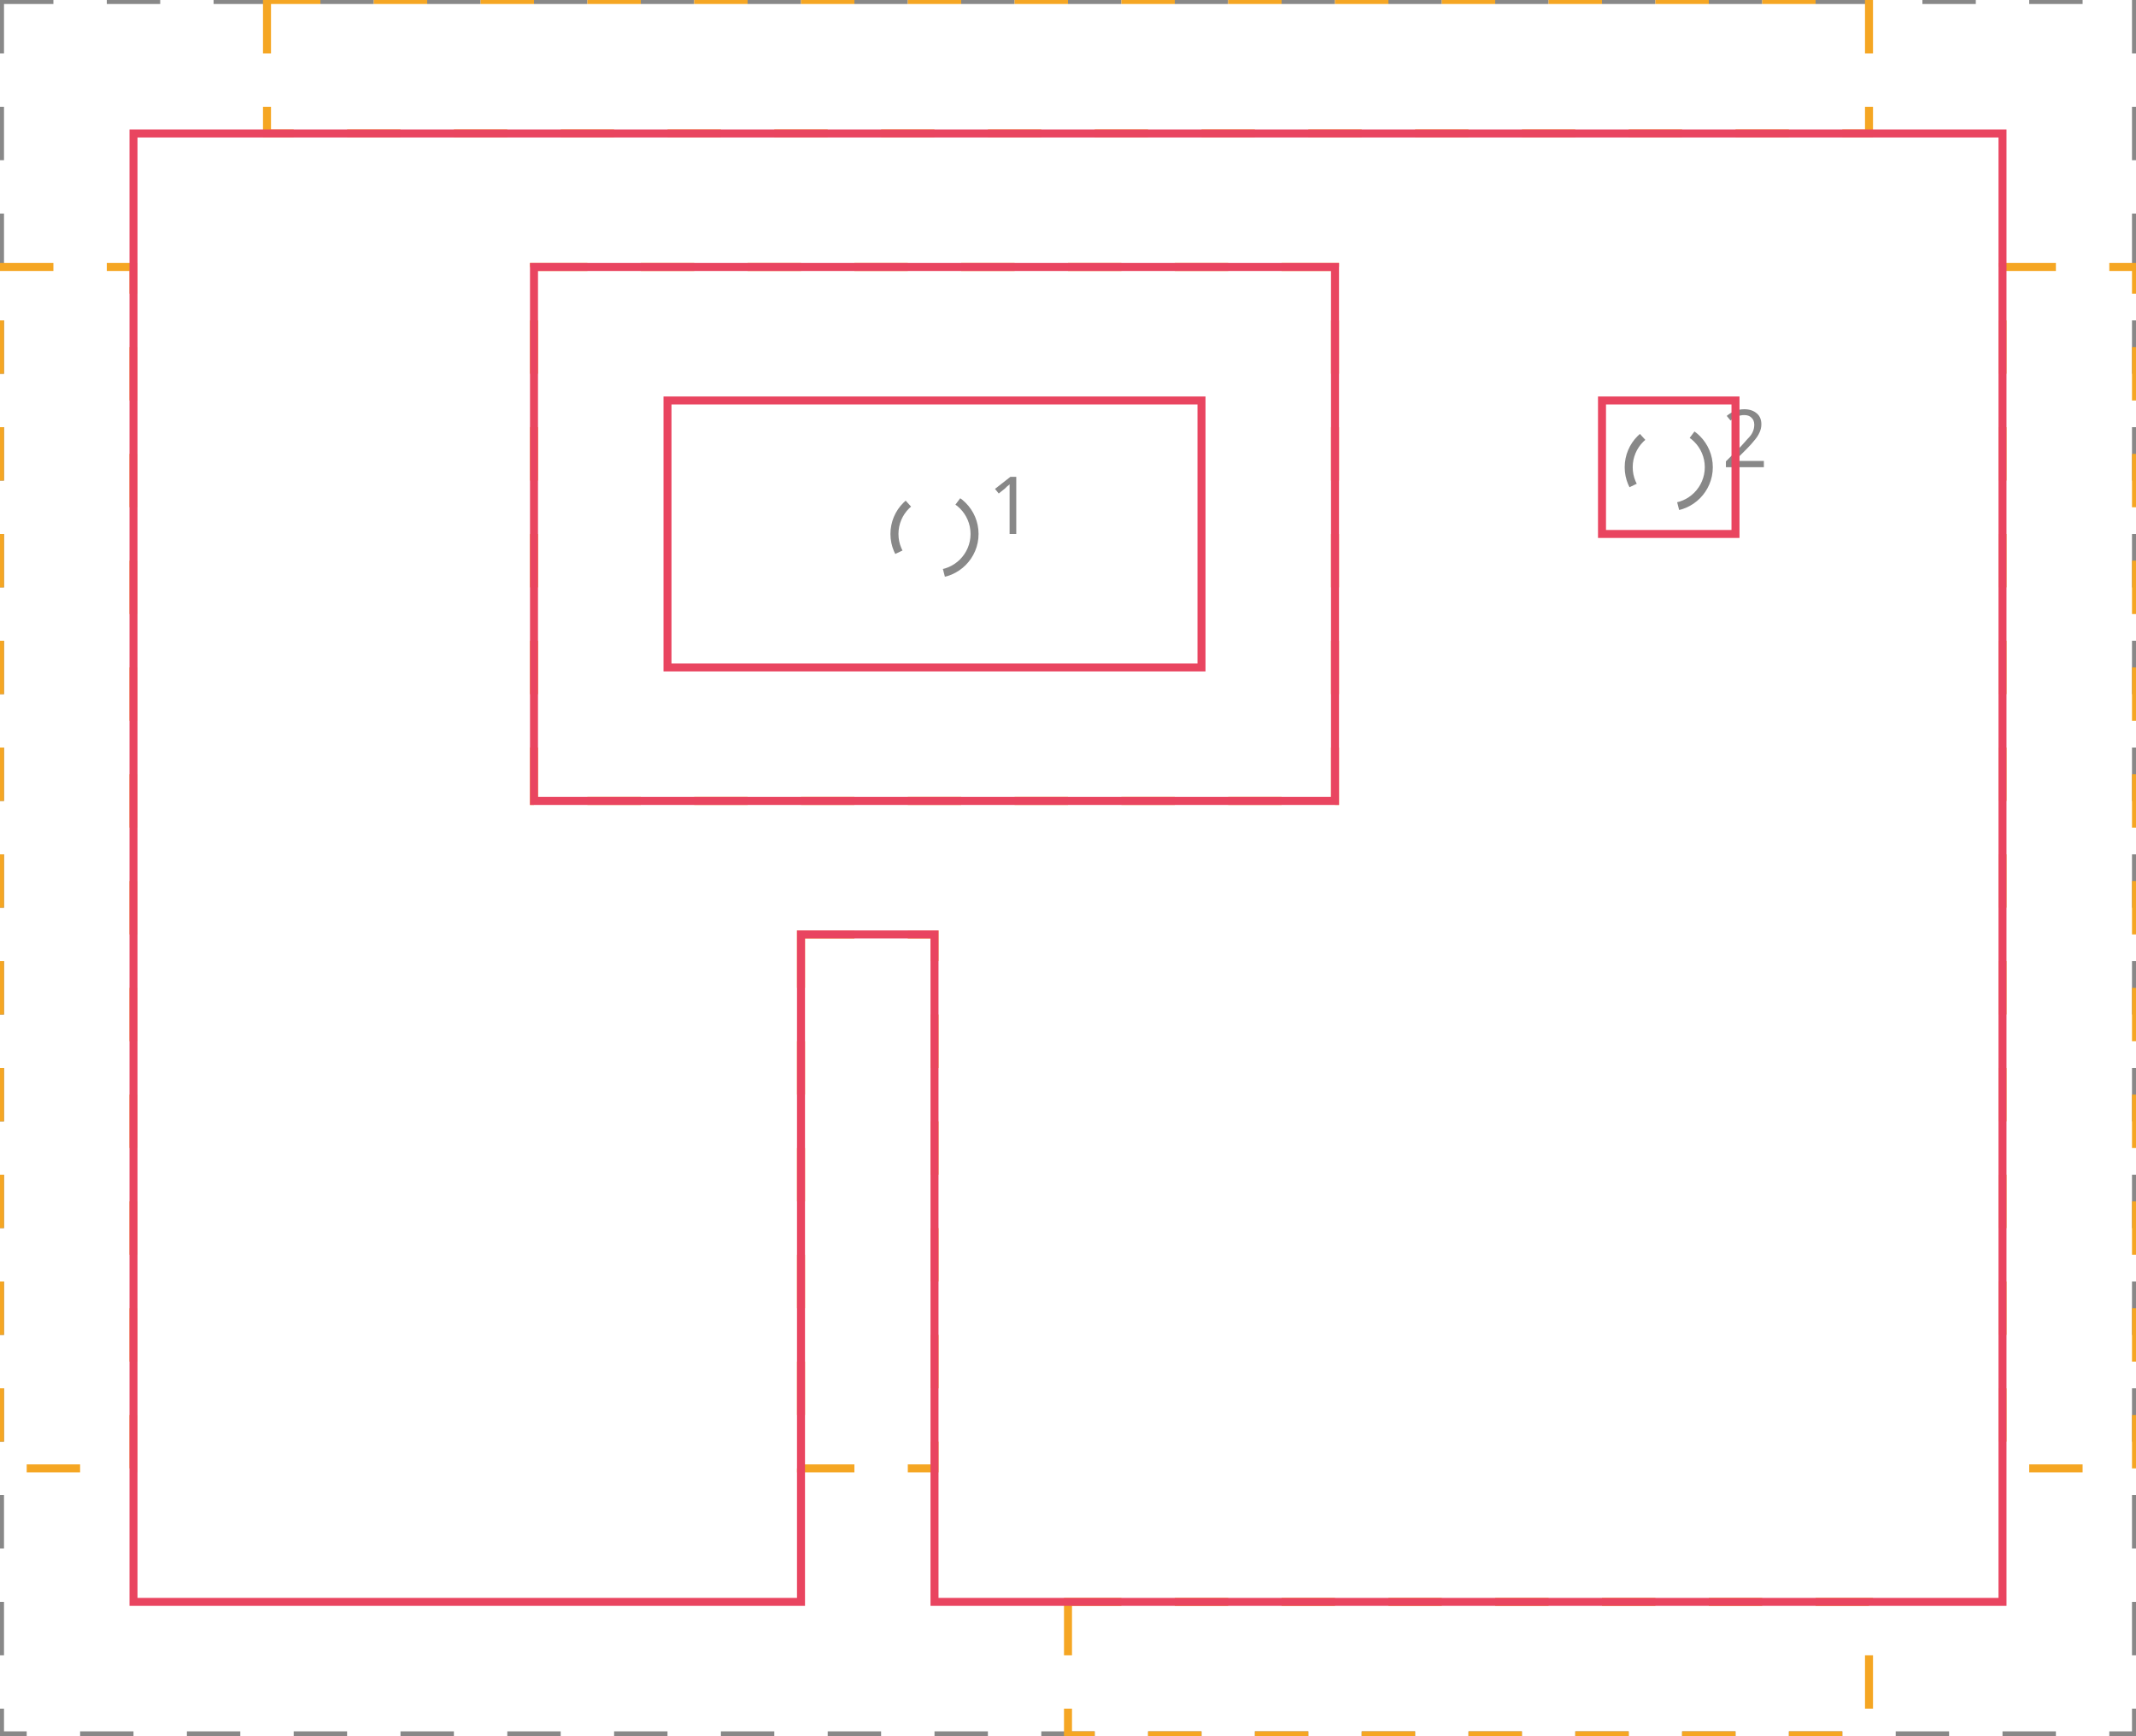
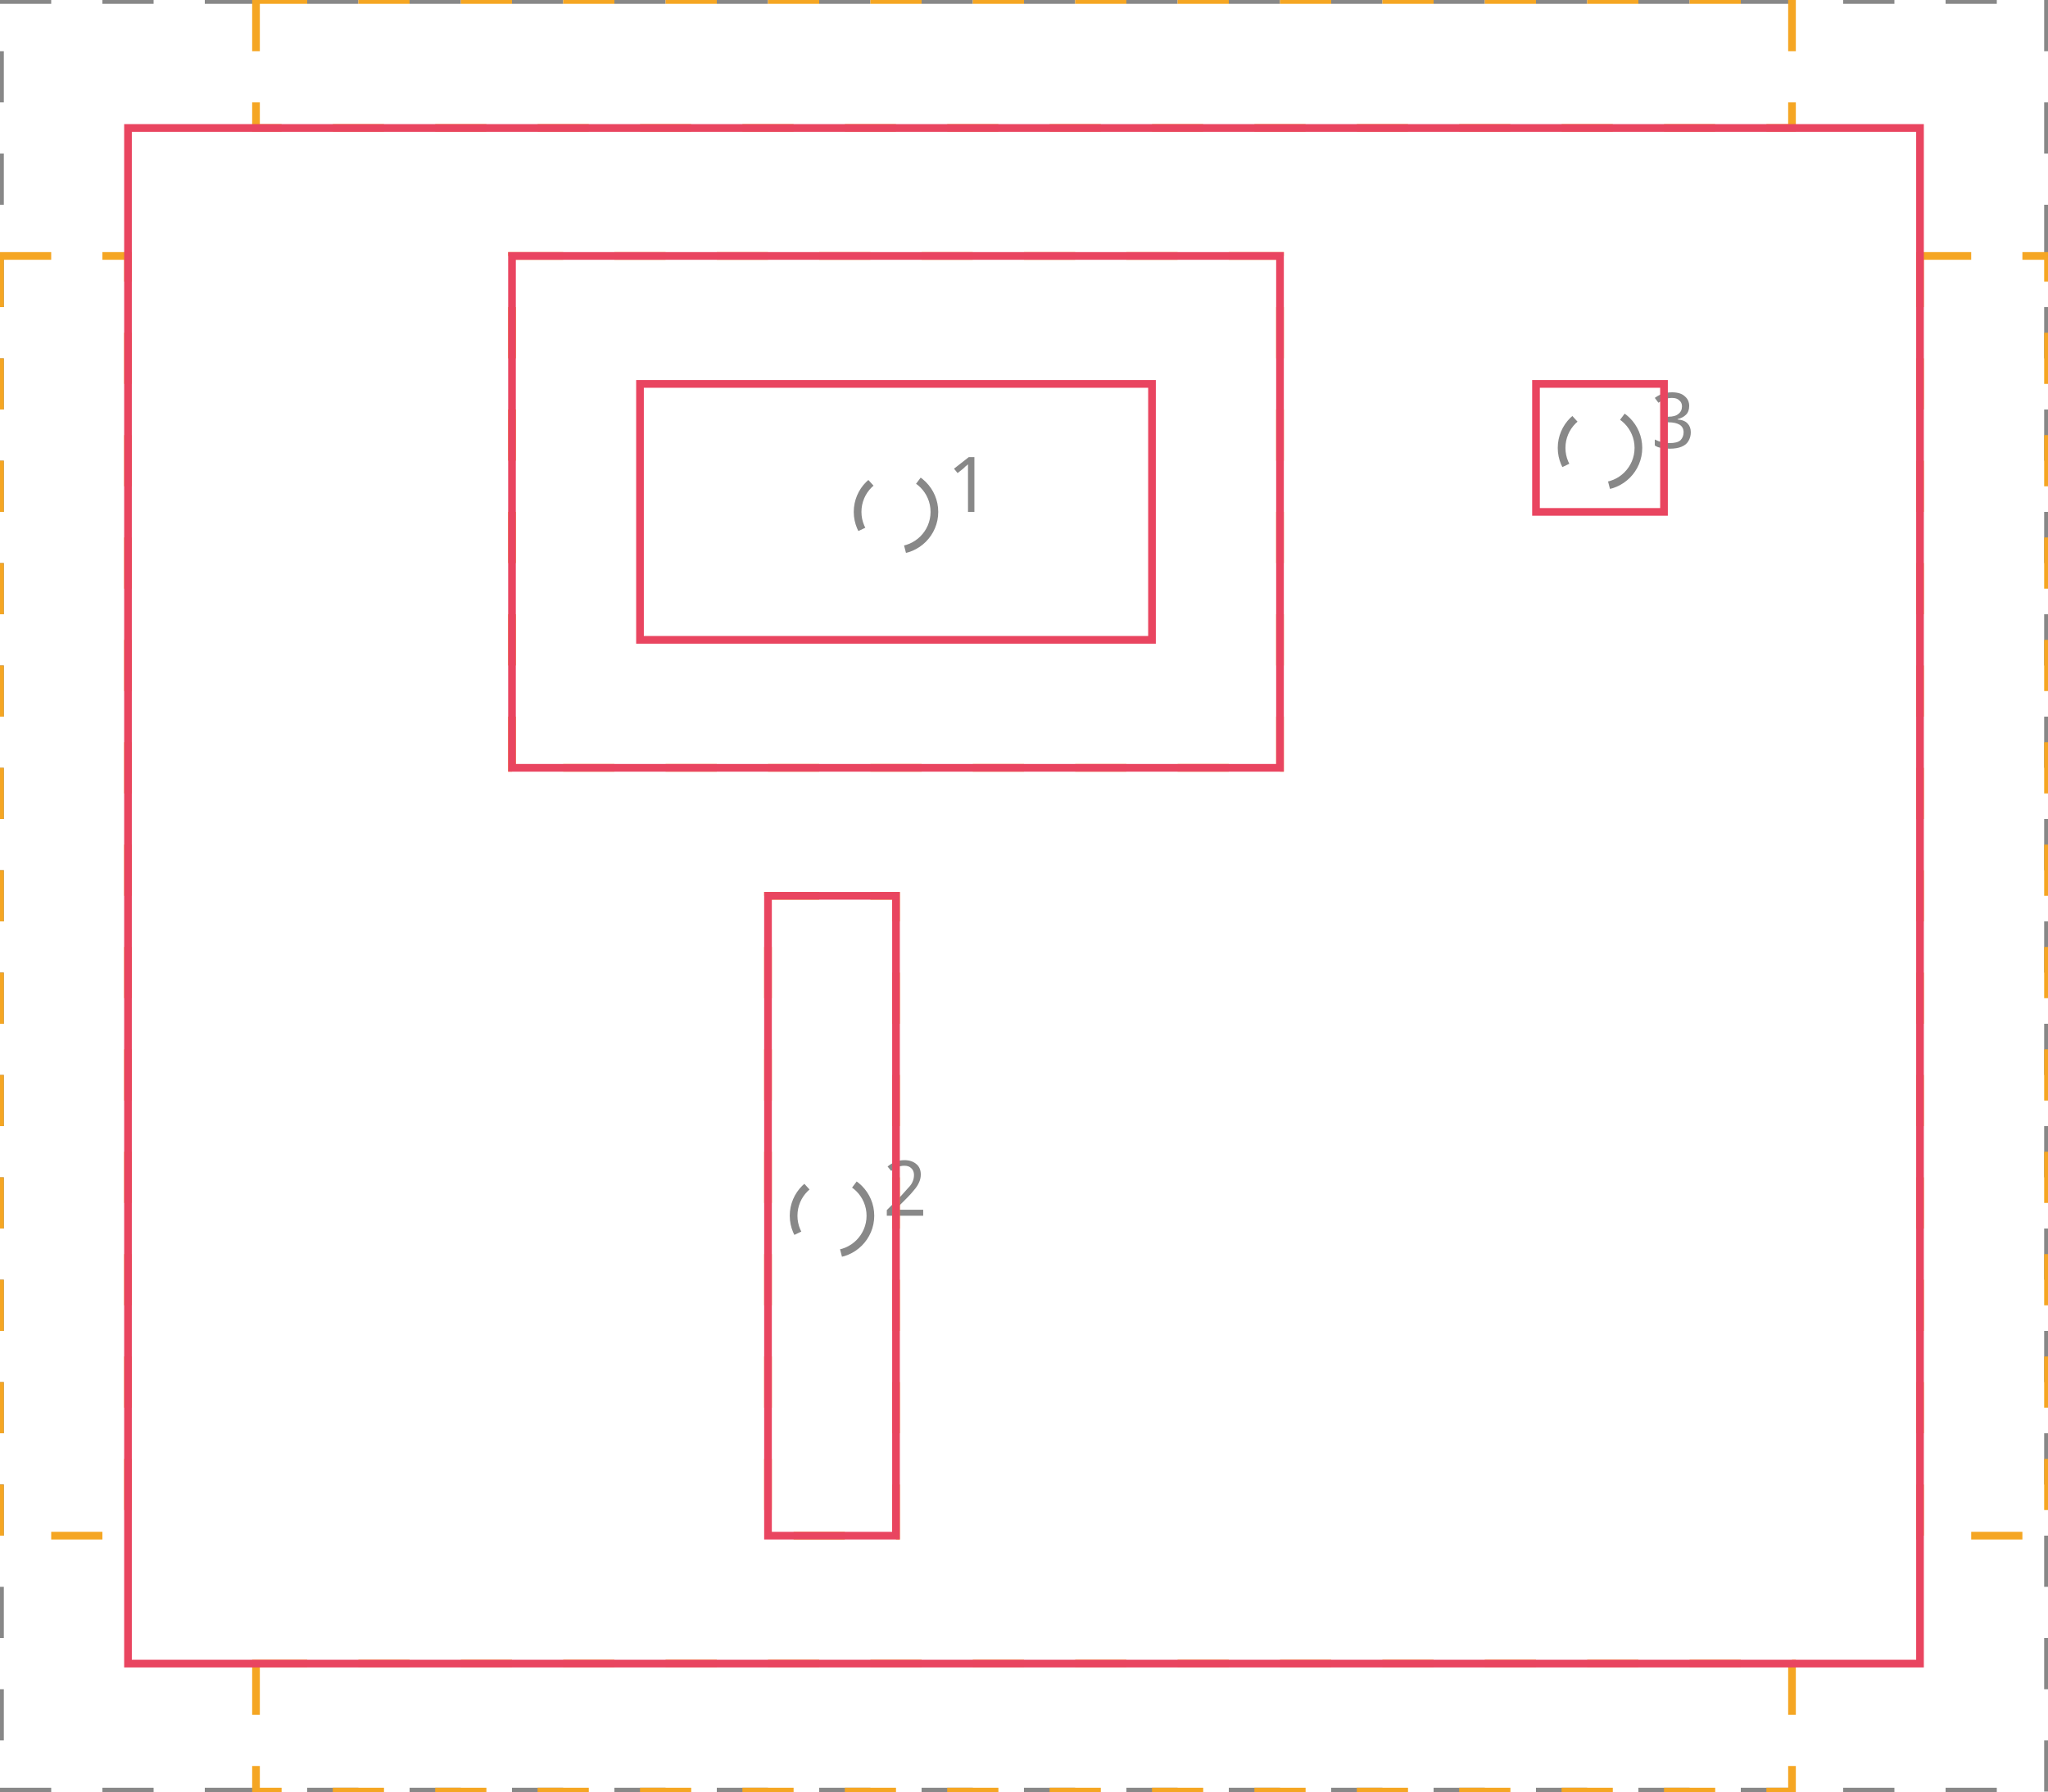
- <svg xmlns="http://www.w3.org/2000/svg" width="80mm" height="65mm" viewBox="0 0 80 65">
+ <svg xmlns="http://www.w3.org/2000/svg" width="80mm" height="70mm" viewBox="0 0 80 70">
  <g id="GUIDE" fill="none" stroke="#888888" stroke-width="0.3" stroke-dasharray="2 2">
-     <rect x="0" y="0" width="80" height="65" />
+     <rect x="0" y="0" width="80" height="70" />
    <circle cx="35" cy="20" r="1.5" />
    <text x="37" y="20" font-size="3" font-family="sans-serif" fill="#888888" stroke="none">1</text>
+     <circle cx="32.5" cy="47.5" r="1.5" />
+     <text x="34.5" y="47.5" font-size="3" font-family="sans-serif" fill="#888888" stroke="none">2</text>
    <circle cx="62.5" cy="17.5" r="1.5" />
-     <text x="64.5" y="17.5" font-size="3" font-family="sans-serif" fill="#888888" stroke="none">2</text>
+     <text x="64.5" y="17.5" font-size="3" font-family="sans-serif" fill="#888888" stroke="none">3</text>
    <rect x="20" y="10" width="30" height="20" stroke="#f5a623" />
    <rect x="10" y="0" width="60" height="5" stroke="#f5a623" />
-     <rect x="0" y="10" width="5" height="45" stroke="#f5a623" />
-     <rect x="75" y="10" width="5" height="45" stroke="#f5a623" />
-     <rect x="40" y="60" width="30" height="5" stroke="#f5a623" />
-     <rect x="30" y="35" width="5" height="20" stroke="#f5a623" />
+     <rect x="10" y="65" width="60" height="5" stroke="#f5a623" />
+     <rect x="0" y="10" width="5" height="50" stroke="#f5a623" />
+     <rect x="75" y="10" width="5" height="50" stroke="#f5a623" />
+     <rect x="30" y="35" width="5" height="25" stroke="#f5a623" />
  </g>
  <g id="CUT" fill="none" stroke="#e94560" stroke-width="0.3">
-     <path fill-rule="evenodd" d="M 5 5 C 28.333 5 51.667 5 75 5 C 75 23.333 75 41.667 75 60 C 61.667 60 48.333 60 35 60 C 35 51.667 35 43.333 35 35 C 33.333 35 31.667 35 30 35 C 30 43.333 30 51.667 30 60 C 21.667 60 13.333 60 5 60 C 5 41.667 5 23.333 5 5 Z M 20 10 C 20 16.667 20 23.333 20 30 C 30 30 40 30 50 30 C 50 23.333 50 16.667 50 10 C 40 10 30 10 20 10 Z M 65 15 C 63.333 15 61.667 15 60 15 C 60 16.667 60 18.333 60 20 C 61.667 20 63.333 20 65 20 C 65 18.333 65 16.667 65 15 Z" />
+     <path fill-rule="evenodd" d="M 5 5 C 28.333 5 51.667 5 75 5 C 75 25 75 45 75 65 C 51.667 65 28.333 65 5 65 C 5 45 5 25 5 5 Z M 20 10 C 20 16.667 20 23.333 20 30 C 30 30 40 30 50 30 C 50 23.333 50 16.667 50 10 C 40 10 30 10 20 10 Z M 65 15 C 63.333 15 61.667 15 60 15 C 60 16.667 60 18.333 60 20 C 61.667 20 63.333 20 65 20 C 65 18.333 65 16.667 65 15 Z M 35 35 C 33.333 35 31.667 35 30 35 C 30 43.333 30 51.667 30 60 C 31.667 60 33.333 60 35 60 C 35 51.667 35 43.333 35 35 Z" />
    <path fill-rule="evenodd" d="M 25 15 C 31.667 15 38.333 15 45 15 C 45 18.333 45 21.667 45 25 C 38.333 25 31.667 25 25 25 C 25 21.667 25 18.333 25 15 Z" />
  </g>
</svg>
